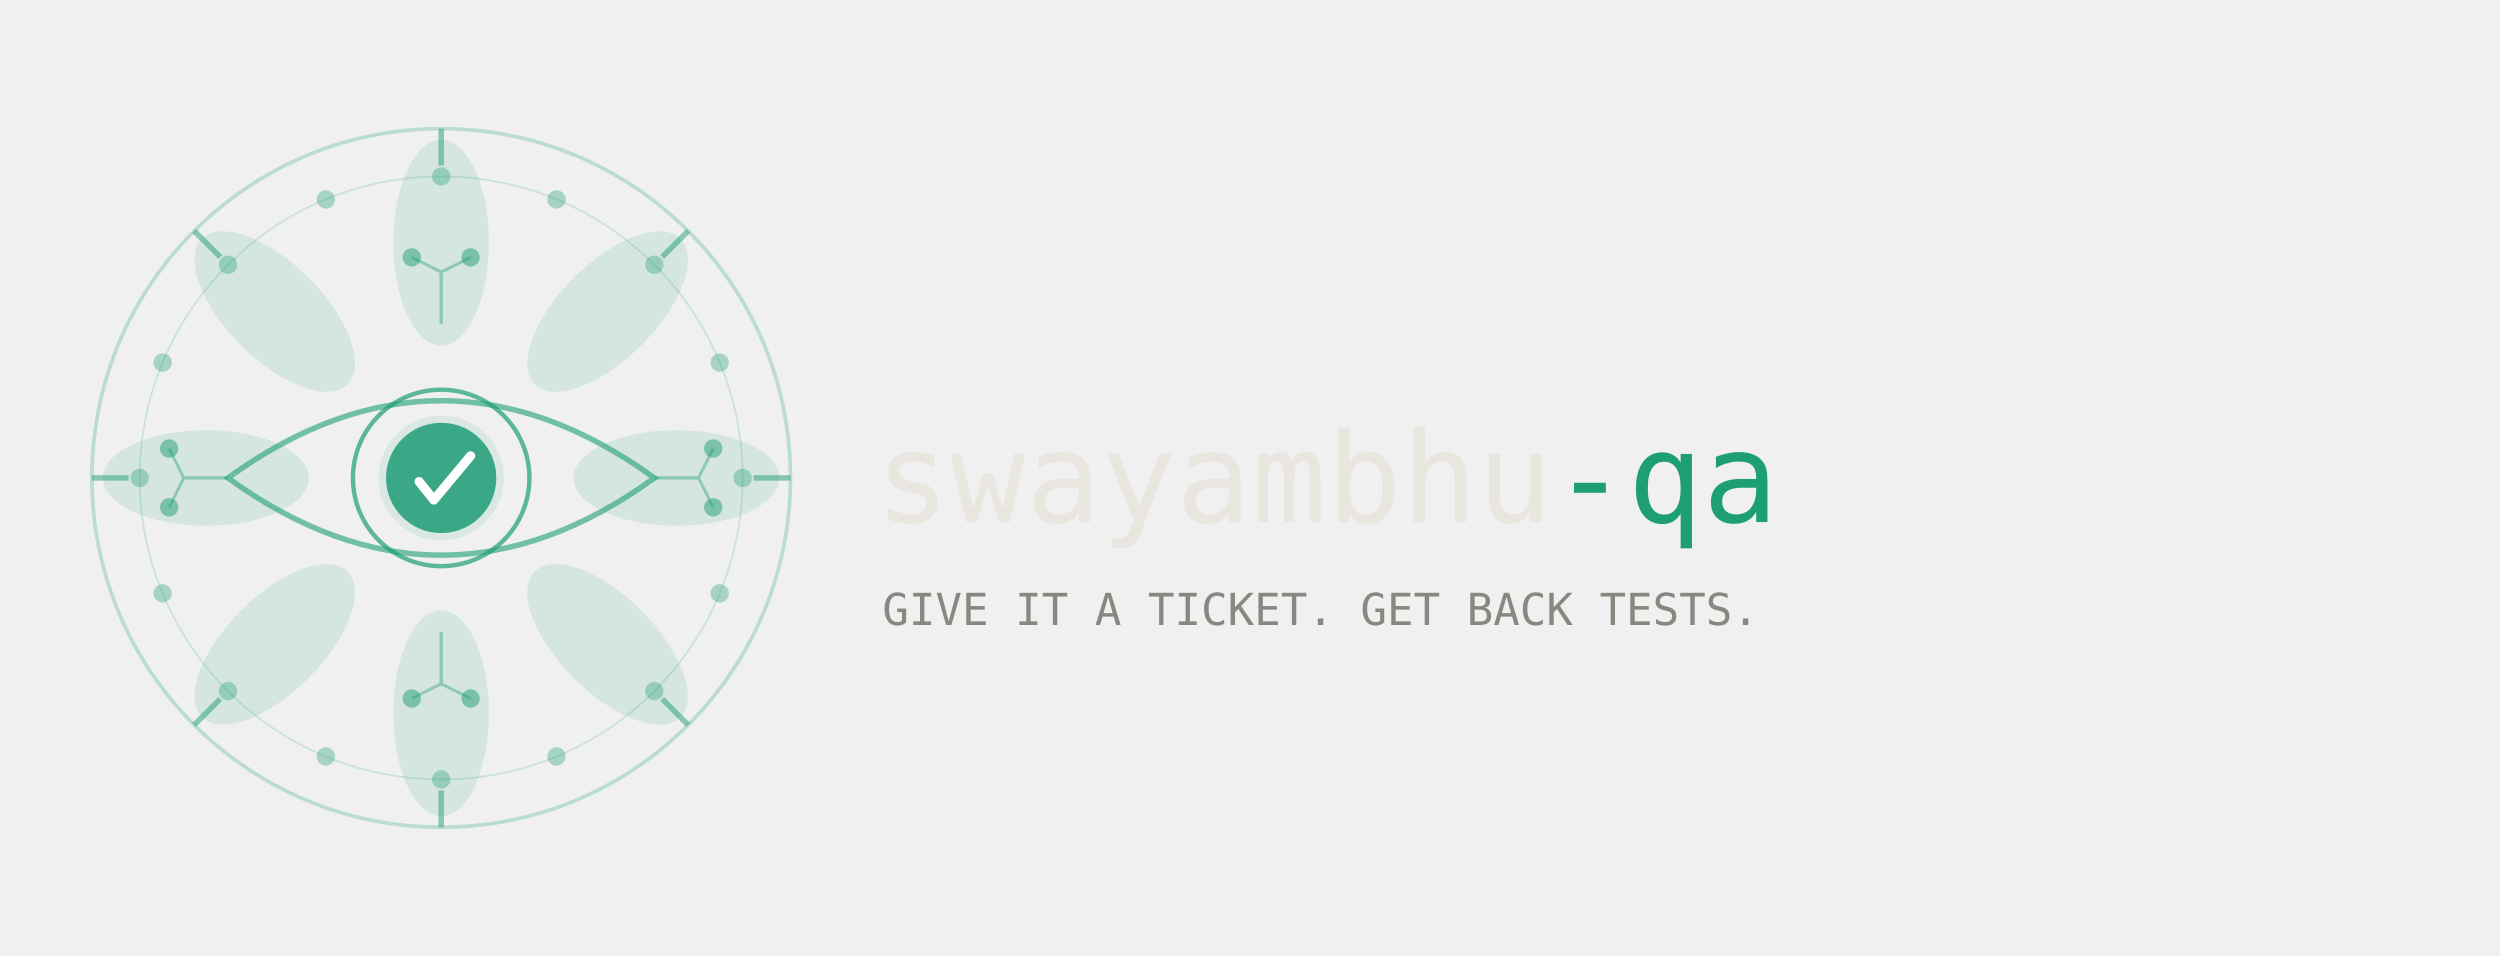
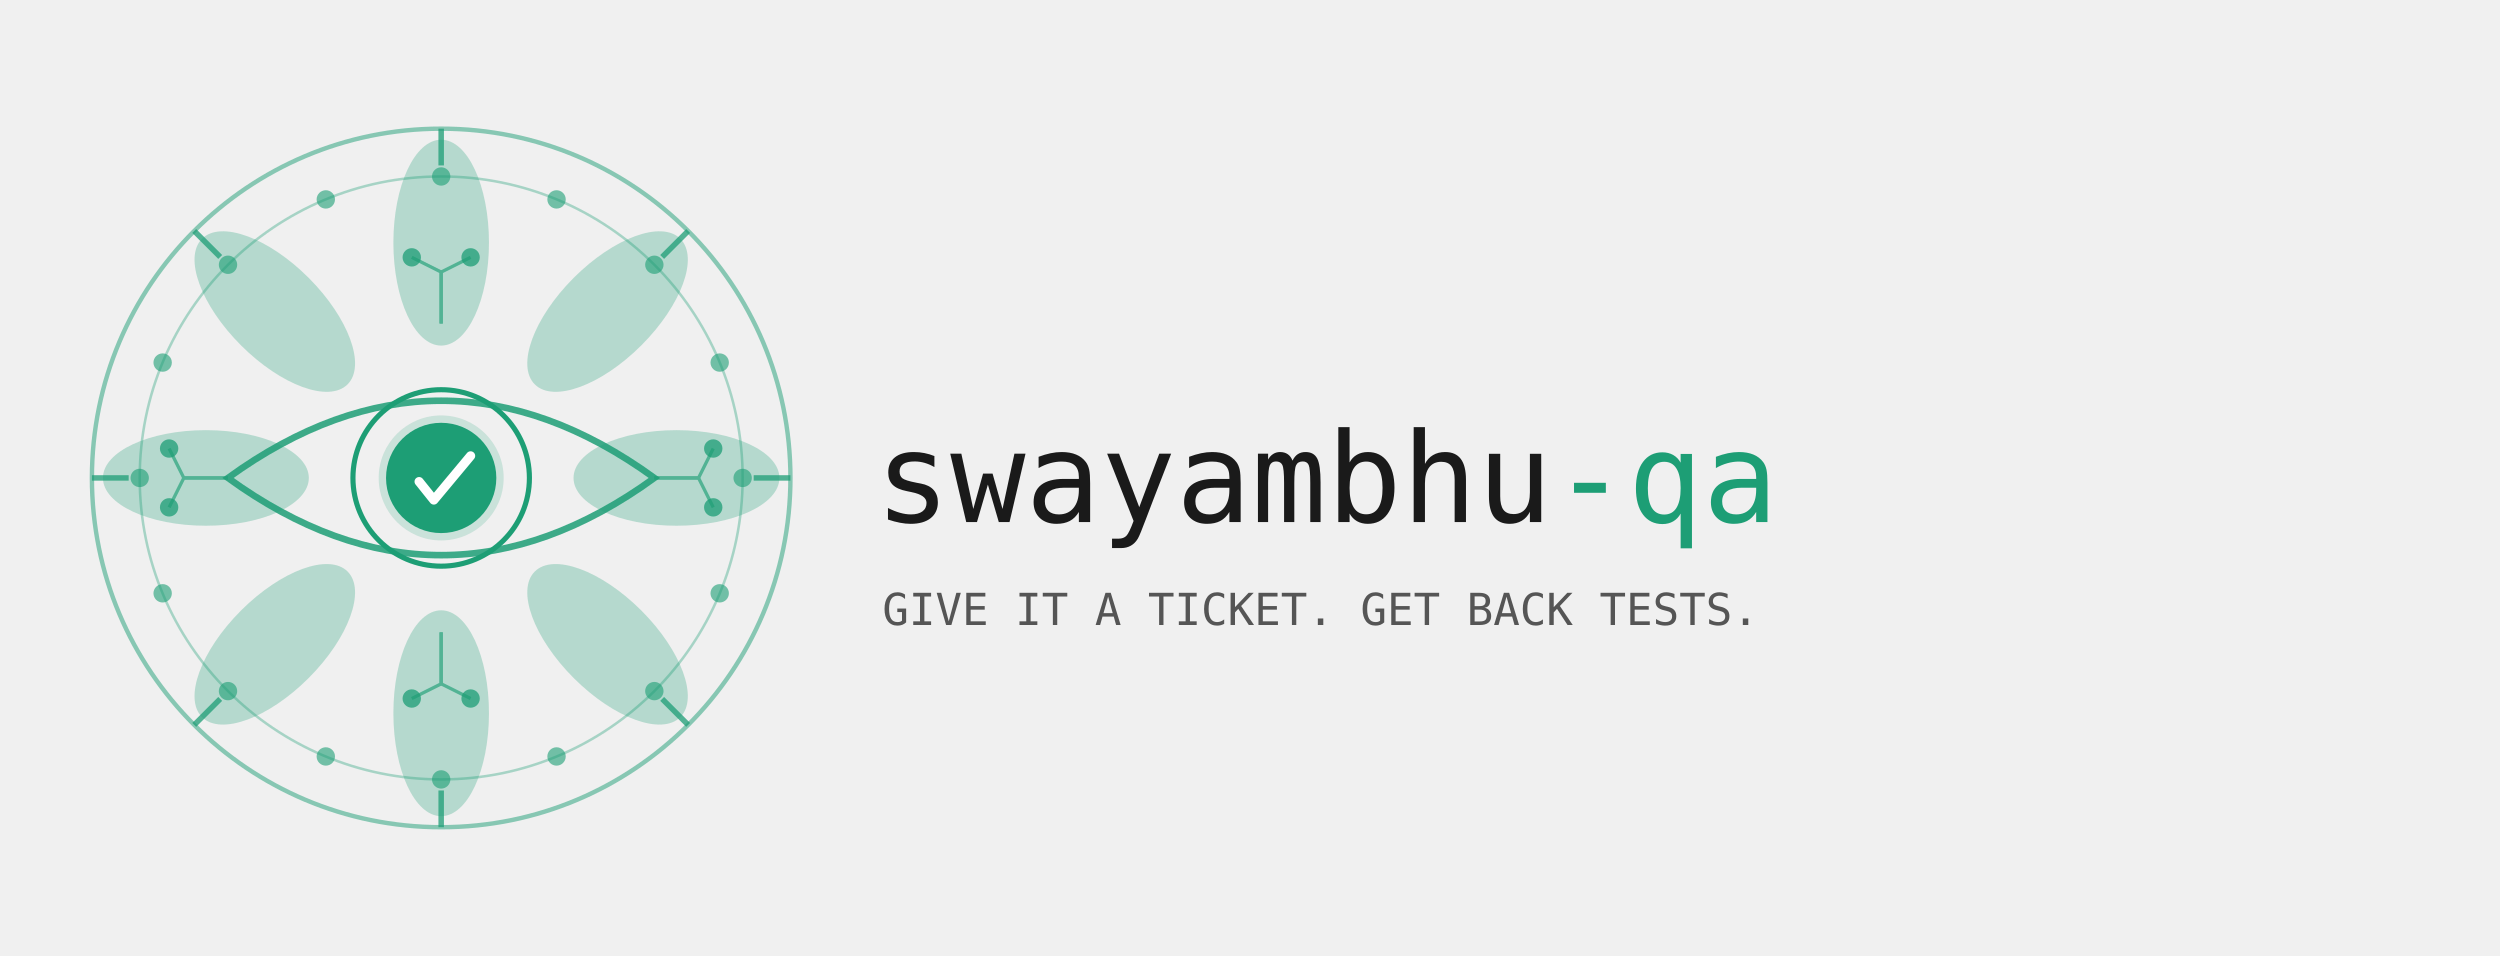
<svg xmlns="http://www.w3.org/2000/svg" width="100%" viewBox="0 0 680 260" role="img">
-   <defs />
  <g transform="translate(120, 130)">
-     <circle cx="0" cy="0" r="95" fill="none" stroke="#1D9E75" stroke-width="1" opacity="0.25" />
-     <circle cx="0" cy="0" r="82" fill="none" stroke="#1D9E75" stroke-width="0.5" opacity="0.18" />
-     <g opacity="0.13">
+     <circle cx="0" cy="0" r="95" fill="none" stroke="#1D9E75" stroke-width="1.2" opacity="0.5" />
+     <circle cx="0" cy="0" r="82" fill="none" stroke="#1D9E75" stroke-width="0.7" opacity="0.35" />
+     <g opacity="0.28">
      <ellipse cx="0" cy="-64" rx="13" ry="28" fill="#1D9E75" />
      <ellipse cx="0" cy="-64" rx="13" ry="28" fill="#1D9E75" transform="rotate(45)" />
      <ellipse cx="0" cy="-64" rx="13" ry="28" fill="#1D9E75" transform="rotate(90)" />
      <ellipse cx="0" cy="-64" rx="13" ry="28" fill="#1D9E75" transform="rotate(135)" />
      <ellipse cx="0" cy="-64" rx="13" ry="28" fill="#1D9E75" transform="rotate(180)" />
      <ellipse cx="0" cy="-64" rx="13" ry="28" fill="#1D9E75" transform="rotate(225)" />
      <ellipse cx="0" cy="-64" rx="13" ry="28" fill="#1D9E75" transform="rotate(270)" />
      <ellipse cx="0" cy="-64" rx="13" ry="28" fill="#1D9E75" transform="rotate(315)" />
    </g>
-     <g stroke="#1D9E75" stroke-width="1.5" opacity="0.5">
+     <g stroke="#1D9E75" stroke-width="1.5" opacity="0.75">
      <line x1="0" y1="-95" x2="0" y2="-85" transform="rotate(0)" />
      <line x1="0" y1="-95" x2="0" y2="-85" transform="rotate(45)" />
      <line x1="0" y1="-95" x2="0" y2="-85" transform="rotate(90)" />
      <line x1="0" y1="-95" x2="0" y2="-85" transform="rotate(135)" />
      <line x1="0" y1="-95" x2="0" y2="-85" transform="rotate(180)" />
      <line x1="0" y1="-95" x2="0" y2="-85" transform="rotate(225)" />
      <line x1="0" y1="-95" x2="0" y2="-85" transform="rotate(270)" />
      <line x1="0" y1="-95" x2="0" y2="-85" transform="rotate(315)" />
    </g>
-     <g fill="#1D9E75" opacity="0.35">
+     <g fill="#1D9E75" opacity="0.6">
      <circle cx="0" cy="-82" r="2.5" transform="rotate(0)" />
      <circle cx="0" cy="-82" r="2.5" transform="rotate(22.5)" />
      <circle cx="0" cy="-82" r="2.5" transform="rotate(45)" />
      <circle cx="0" cy="-82" r="2.5" transform="rotate(67.5)" />
      <circle cx="0" cy="-82" r="2.5" transform="rotate(90)" />
      <circle cx="0" cy="-82" r="2.5" transform="rotate(112.5)" />
      <circle cx="0" cy="-82" r="2.5" transform="rotate(135)" />
      <circle cx="0" cy="-82" r="2.5" transform="rotate(157.5)" />
      <circle cx="0" cy="-82" r="2.5" transform="rotate(180)" />
      <circle cx="0" cy="-82" r="2.5" transform="rotate(202.5)" />
      <circle cx="0" cy="-82" r="2.5" transform="rotate(225)" />
      <circle cx="0" cy="-82" r="2.5" transform="rotate(247.5)" />
      <circle cx="0" cy="-82" r="2.5" transform="rotate(270)" />
      <circle cx="0" cy="-82" r="2.5" transform="rotate(292.5)" />
      <circle cx="0" cy="-82" r="2.5" transform="rotate(315)" />
      <circle cx="0" cy="-82" r="2.5" transform="rotate(337.5)" />
    </g>
-     <path d="M-58 0 Q0 -42 58 0 Q0 42 -58 0 Z" fill="none" stroke="#1D9E75" stroke-width="1.5" opacity="0.6" />
-     <circle cx="0" cy="0" r="24" fill="none" stroke="#1D9E75" stroke-width="1.2" opacity="0.7" />
-     <circle cx="0" cy="0" r="17" fill="#1D9E75" opacity="0.10" />
-     <circle cx="0" cy="0" r="15" fill="#1D9E75" opacity="0.85" />
+     <path d="M-58 0 Q0 -42 58 0 Q0 42 -58 0 Z" fill="none" stroke="#1D9E75" stroke-width="1.8" opacity="0.85" />
+     <circle cx="0" cy="0" r="24" fill="none" stroke="#1D9E75" stroke-width="1.4" opacity="1" />
+     <circle cx="0" cy="0" r="17" fill="#1D9E75" opacity="0.18" />
+     <circle cx="0" cy="0" r="15" fill="#1D9E75" opacity="1" />
    <polyline points="-6,1 -2,6 8,-6" fill="none" stroke="white" stroke-width="2.5" stroke-linecap="round" stroke-linejoin="round" />
-     <g stroke="#1D9E75" stroke-width="0.8" opacity="0.4" fill="none">
+     <g stroke="#1D9E75" stroke-width="0.9" opacity="0.65" fill="none">
      <polyline points="58,0 70,0 74,-8" />
      <polyline points="58,0 70,0 74,8" />
      <polyline points="-58,0 -70,0 -74,-8" />
      <polyline points="-58,0 -70,0 -74,8" />
      <polyline points="0,-42 0,-56 8,-60" />
      <polyline points="0,-42 0,-56 -8,-60" />
      <polyline points="0,42 0,56 8,60" />
      <polyline points="0,42 0,56 -8,60" />
    </g>
-     <g fill="#1D9E75" opacity="0.5">
+     <g fill="#1D9E75" opacity="0.75">
      <circle cx="74" cy="-8" r="2.5" />
      <circle cx="74" cy="8" r="2.5" />
      <circle cx="-74" cy="-8" r="2.5" />
      <circle cx="-74" cy="8" r="2.5" />
      <circle cx="8" cy="-60" r="2.5" />
      <circle cx="-8" cy="-60" r="2.5" />
      <circle cx="8" cy="60" r="2.5" />
      <circle cx="-8" cy="60" r="2.5" />
    </g>
  </g>
-   <text x="238" y="142" font-family="ui-monospace, monospace" font-size="34" font-weight="500" fill="#E8E6DF">swayambhu<tspan fill="#1D9E75">-qa</tspan>
+   <text x="238" y="142" font-family="ui-monospace, monospace" font-size="34" font-weight="500" fill="#1a1a1a">swayambhu<tspan fill="#1D9E75">-qa</tspan>
  </text>
-   <text x="240" y="170" font-family="ui-monospace, monospace" font-size="12" font-weight="400" fill="#888780">GIVE IT A TICKET. GET BACK TESTS.</text>
+   <text x="240" y="170" font-family="ui-monospace, monospace" font-size="12" font-weight="400" fill="#555555">GIVE IT A TICKET. GET BACK TESTS.</text>
</svg>
